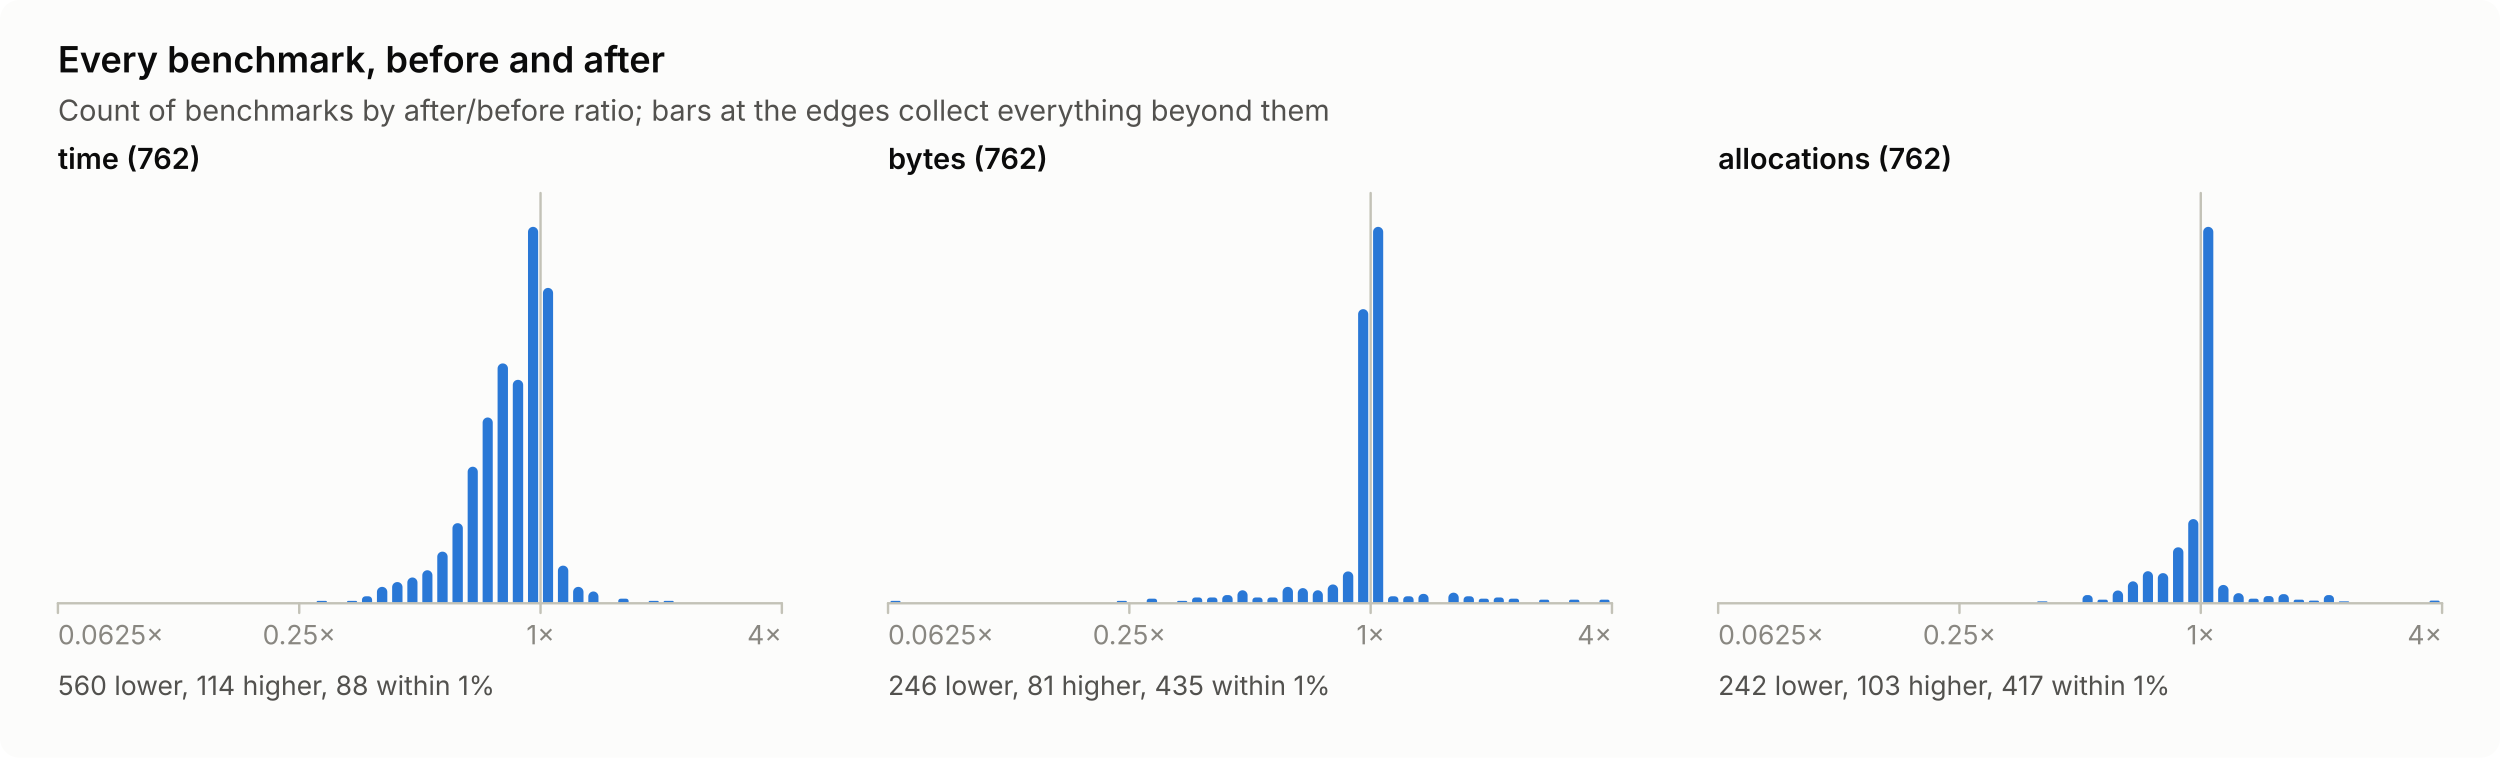
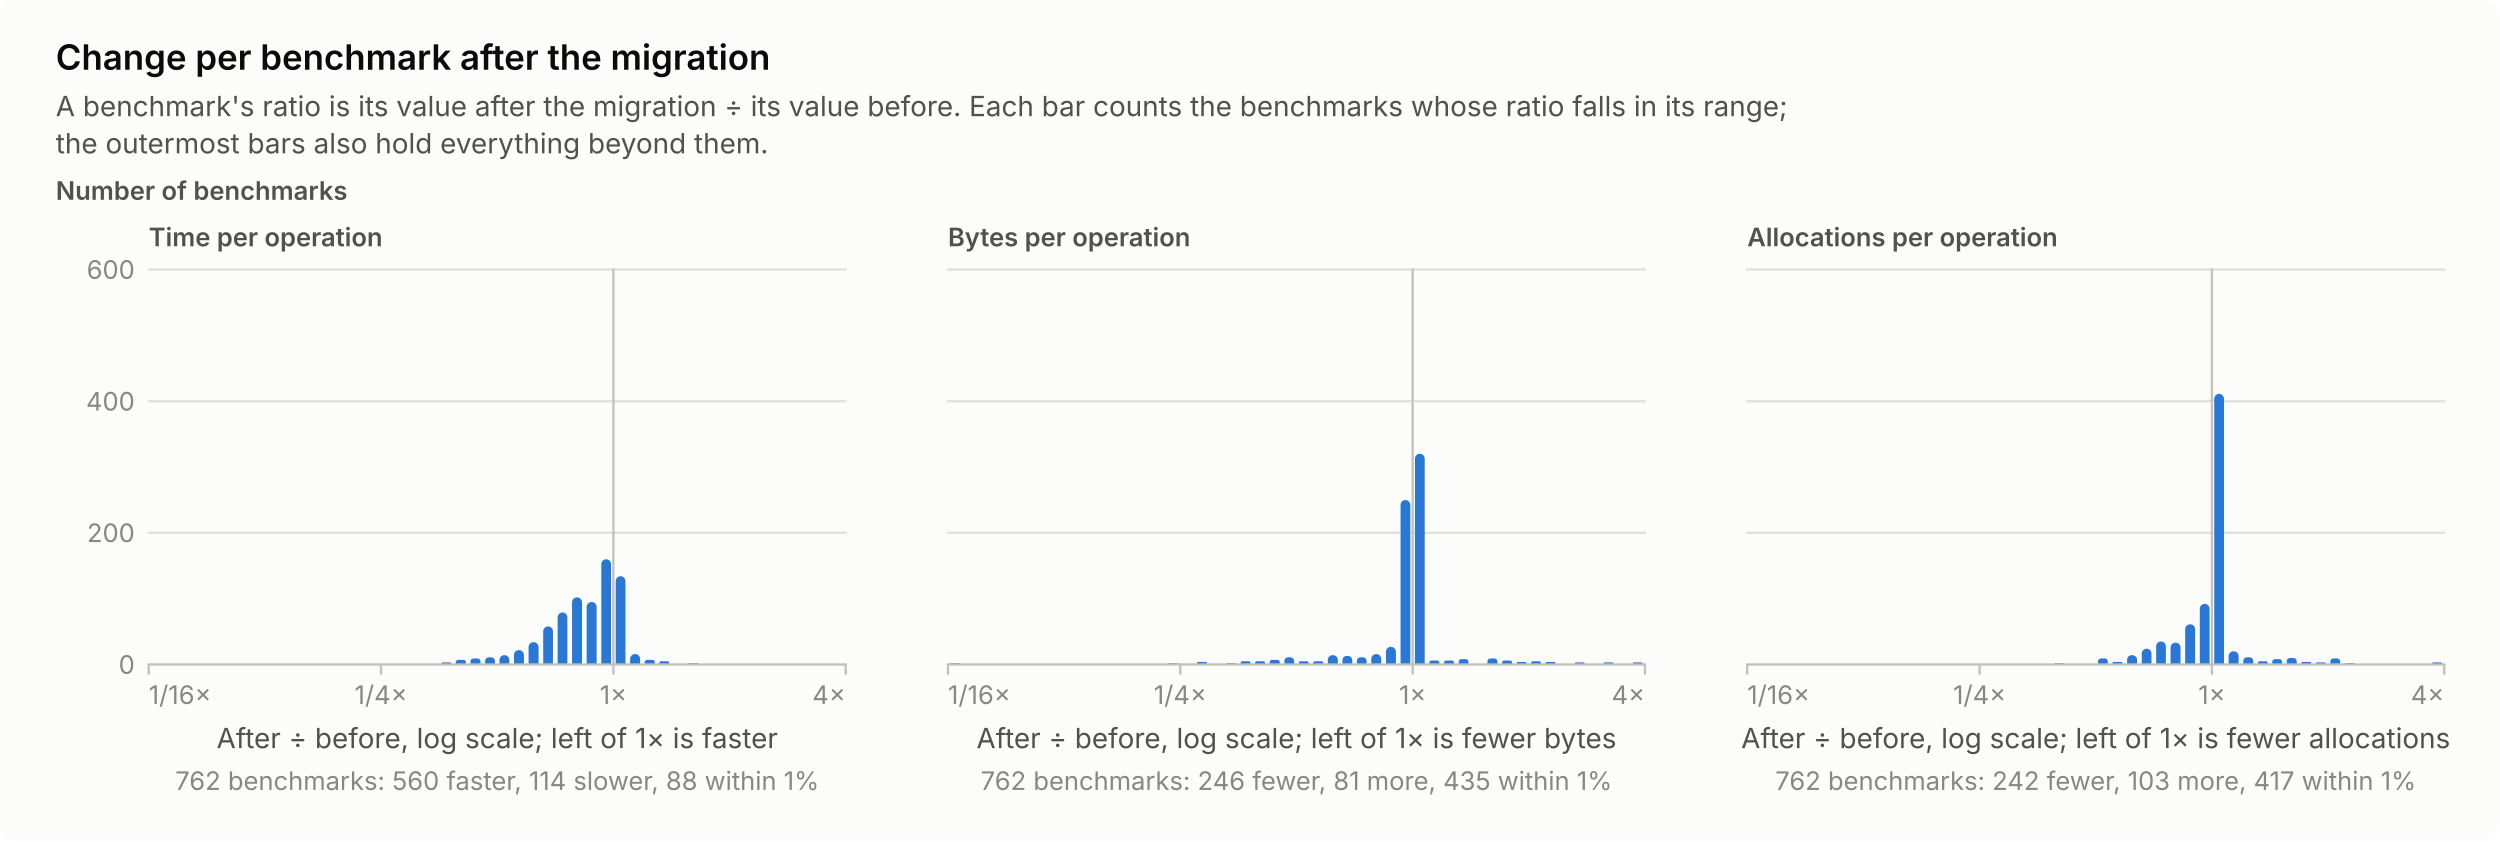
- <svg xmlns="http://www.w3.org/2000/svg" viewBox="0 0 1036 314" width="1036" height="314" font-family="system-ui, -apple-system, &quot;Segoe UI&quot;, sans-serif" role="img">
-   <rect width="1036" height="314" rx="8" fill="#fcfcfb" />
-   <text x="24.0" y="30.0" font-size="15" fill="#0b0b0b" text-anchor="start" font-weight="600">Every benchmark, before and after</text>
-   <text x="24.0" y="50.0" font-size="12" fill="#52514e" text-anchor="start" font-weight="400">Count of benchmarks by after/before ratio; bars at the edges collect everything beyond them</text>
-   <text x="24.0" y="70.0" font-size="12" fill="#0b0b0b" text-anchor="start" font-weight="600">time (762)</text>
-   <path d="M131.2 250.0 V249.5 A0.487 0.487 0 0 1 131.7 249.0 H135.0 A0.487 0.487 0 0 1 135.5 249.5 V250.0 Z" fill="#2a78d6" />
-   <path d="M143.8 250.0 V249.5 A0.487 0.487 0 0 1 144.2 249.0 H147.5 A0.487 0.487 0 0 1 148.0 249.5 V250.0 Z" fill="#2a78d6" />
-   <path d="M150.0 250.0 V248.5 A1.463 1.463 0 0 1 151.5 247.1 H152.8 A1.463 1.463 0 0 1 154.2 248.5 V250.0 Z" fill="#2a78d6" />
-   <path d="M156.2 250.0 V245.3 A2.125 2.125 0 0 1 158.4 243.2 H158.4 A2.125 2.125 0 0 1 160.5 245.3 V250.0 Z" fill="#2a78d6" />
-   <path d="M162.5 250.0 V243.3 A2.125 2.125 0 0 1 164.6 241.2 H164.6 A2.125 2.125 0 0 1 166.8 243.3 V250.0 Z" fill="#2a78d6" />
-   <path d="M168.8 250.0 V241.4 A2.125 2.125 0 0 1 170.9 239.3 H170.9 A2.125 2.125 0 0 1 173.0 241.4 V250.0 Z" fill="#2a78d6" />
-   <path d="M175.0 250.0 V238.5 A2.125 2.125 0 0 1 177.1 236.3 H177.1 A2.125 2.125 0 0 1 179.2 238.5 V250.0 Z" fill="#2a78d6" />
-   <path d="M181.2 250.0 V230.7 A2.125 2.125 0 0 1 183.4 228.6 H183.4 A2.125 2.125 0 0 1 185.5 230.7 V250.0 Z" fill="#2a78d6" />
-   <path d="M187.5 250.0 V219.0 A2.125 2.125 0 0 1 189.6 216.8 H189.6 A2.125 2.125 0 0 1 191.8 219.0 V250.0 Z" fill="#2a78d6" />
-   <path d="M193.8 250.0 V195.6 A2.125 2.125 0 0 1 195.9 193.4 H195.9 A2.125 2.125 0 0 1 198.0 195.6 V250.0 Z" fill="#2a78d6" />
-   <path d="M200.0 250.0 V175.1 A2.125 2.125 0 0 1 202.1 173.0 H202.1 A2.125 2.125 0 0 1 204.2 175.1 V250.0 Z" fill="#2a78d6" />
-   <path d="M206.2 250.0 V152.7 A2.125 2.125 0 0 1 208.4 150.6 H208.4 A2.125 2.125 0 0 1 210.5 152.7 V250.0 Z" fill="#2a78d6" />
-   <path d="M212.5 250.0 V159.5 A2.125 2.125 0 0 1 214.6 157.4 H214.6 A2.125 2.125 0 0 1 216.8 159.5 V250.0 Z" fill="#2a78d6" />
-   <path d="M218.8 250.0 V96.1 A2.125 2.125 0 0 1 220.9 94.0 H220.9 A2.125 2.125 0 0 1 223.0 96.1 V250.0 Z" fill="#2a78d6" />
-   <path d="M225.0 250.0 V121.5 A2.125 2.125 0 0 1 227.1 119.3 H227.1 A2.125 2.125 0 0 1 229.2 121.5 V250.0 Z" fill="#2a78d6" />
-   <path d="M231.2 250.0 V236.5 A2.125 2.125 0 0 1 233.4 234.4 H233.4 A2.125 2.125 0 0 1 235.5 236.5 V250.0 Z" fill="#2a78d6" />
-   <path d="M237.5 250.0 V245.3 A2.125 2.125 0 0 1 239.6 243.2 H239.6 A2.125 2.125 0 0 1 241.8 245.3 V250.0 Z" fill="#2a78d6" />
-   <path d="M243.8 250.0 V247.2 A2.125 2.125 0 0 1 245.9 245.1 H245.9 A2.125 2.125 0 0 1 248.0 247.2 V250.0 Z" fill="#2a78d6" />
-   <path d="M256.2 250.0 V249.0 A0.975 0.975 0 0 1 257.2 248.1 H259.5 A0.975 0.975 0 0 1 260.5 249.0 V250.0 Z" fill="#2a78d6" />
-   <path d="M268.8 250.0 V249.5 A0.487 0.487 0 0 1 269.2 249.0 H272.5 A0.487 0.487 0 0 1 273.0 249.5 V250.0 Z" fill="#2a78d6" />
-   <path d="M275.0 250.0 V249.5 A0.487 0.487 0 0 1 275.5 249.0 H278.8 A0.487 0.487 0 0 1 279.2 249.5 V250.0 Z" fill="#2a78d6" />
-   <line x1="24.0" y1="250.0" x2="324.0" y2="250.0" stroke="#c3c2b7" stroke-width="1" stroke-linecap="round" />
-   <line x1="24.0" y1="250.0" x2="24.0" y2="254.0" stroke="#c3c2b7" stroke-width="1" stroke-linecap="round" />
-   <text x="24.0" y="267.0" font-size="11" fill="#898781" text-anchor="start" font-variant-numeric="tabular-nums">0.0625×</text>
-   <line x1="124.0" y1="250.0" x2="124.0" y2="254.0" stroke="#c3c2b7" stroke-width="1" stroke-linecap="round" />
-   <text x="124.0" y="267.0" font-size="11" fill="#898781" text-anchor="middle" font-variant-numeric="tabular-nums">0.25×</text>
-   <line x1="224.0" y1="250.0" x2="224.0" y2="254.0" stroke="#c3c2b7" stroke-width="1" stroke-linecap="round" />
-   <text x="224.0" y="267.0" font-size="11" fill="#898781" text-anchor="middle" font-variant-numeric="tabular-nums">1×</text>
-   <line x1="324.0" y1="250.0" x2="324.0" y2="254.0" stroke="#c3c2b7" stroke-width="1" stroke-linecap="round" />
-   <text x="324.0" y="267.0" font-size="11" fill="#898781" text-anchor="end" font-variant-numeric="tabular-nums">4×</text>
-   <line x1="224.0" y1="80.0" x2="224.0" y2="250.0" stroke="#c3c2b7" stroke-width="1" stroke-linecap="round" />
-   <text x="24.0" y="288.0" font-size="11" fill="#52514e" text-anchor="start" font-weight="400">560 lower, 114 higher, 88 within 1%</text>
-   <text x="368.0" y="70.0" font-size="12" fill="#0b0b0b" text-anchor="start" font-weight="600">bytes (762)</text>
-   <path d="M369.0 250.0 V249.5 A0.487 0.487 0 0 1 369.5 249.0 H372.8 A0.487 0.487 0 0 1 373.2 249.5 V250.0 Z" fill="#2a78d6" />
-   <path d="M462.8 250.0 V249.5 A0.487 0.487 0 0 1 463.2 249.0 H466.5 A0.487 0.487 0 0 1 467.0 249.5 V250.0 Z" fill="#2a78d6" />
-   <path d="M475.2 250.0 V249.0 A0.975 0.975 0 0 1 476.2 248.1 H478.5 A0.975 0.975 0 0 1 479.5 249.0 V250.0 Z" fill="#2a78d6" />
-   <path d="M487.8 250.0 V249.5 A0.487 0.487 0 0 1 488.2 249.0 H491.5 A0.487 0.487 0 0 1 492.0 249.5 V250.0 Z" fill="#2a78d6" />
-   <path d="M494.0 250.0 V248.8 A1.219 1.219 0 0 1 495.2 247.6 H497.0 A1.219 1.219 0 0 1 498.2 248.8 V250.0 Z" fill="#2a78d6" />
-   <path d="M500.2 250.0 V248.8 A1.219 1.219 0 0 1 501.5 247.6 H503.3 A1.219 1.219 0 0 1 504.5 248.8 V250.0 Z" fill="#2a78d6" />
-   <path d="M506.5 250.0 V248.3 A1.706 1.706 0 0 1 508.2 246.6 H509.0 A1.706 1.706 0 0 1 510.8 248.3 V250.0 Z" fill="#2a78d6" />
-   <path d="M512.8 250.0 V246.8 A2.125 2.125 0 0 1 514.9 244.6 H514.9 A2.125 2.125 0 0 1 517.0 246.8 V250.0 Z" fill="#2a78d6" />
-   <path d="M519.0 250.0 V248.8 A1.219 1.219 0 0 1 520.2 247.6 H522.0 A1.219 1.219 0 0 1 523.2 248.8 V250.0 Z" fill="#2a78d6" />
-   <path d="M525.2 250.0 V248.8 A1.219 1.219 0 0 1 526.5 247.6 H528.3 A1.219 1.219 0 0 1 529.5 248.8 V250.0 Z" fill="#2a78d6" />
-   <path d="M531.5 250.0 V245.3 A2.125 2.125 0 0 1 533.6 243.2 H533.6 A2.125 2.125 0 0 1 535.8 245.3 V250.0 Z" fill="#2a78d6" />
-   <path d="M537.8 250.0 V245.8 A2.125 2.125 0 0 1 539.9 243.7 H539.9 A2.125 2.125 0 0 1 542.0 245.8 V250.0 Z" fill="#2a78d6" />
-   <path d="M544.0 250.0 V246.8 A2.125 2.125 0 0 1 546.1 244.6 H546.1 A2.125 2.125 0 0 1 548.2 246.8 V250.0 Z" fill="#2a78d6" />
-   <path d="M550.2 250.0 V244.3 A2.125 2.125 0 0 1 552.4 242.2 H552.4 A2.125 2.125 0 0 1 554.5 244.3 V250.0 Z" fill="#2a78d6" />
-   <path d="M556.5 250.0 V239.0 A2.125 2.125 0 0 1 558.6 236.8 H558.6 A2.125 2.125 0 0 1 560.8 239.0 V250.0 Z" fill="#2a78d6" />
-   <path d="M562.8 250.0 V130.2 A2.125 2.125 0 0 1 564.9 128.1 H564.9 A2.125 2.125 0 0 1 567.0 130.2 V250.0 Z" fill="#2a78d6" />
-   <path d="M569.0 250.0 V96.1 A2.125 2.125 0 0 1 571.1 94.0 H571.1 A2.125 2.125 0 0 1 573.2 96.1 V250.0 Z" fill="#2a78d6" />
-   <path d="M575.2 250.0 V248.5 A1.463 1.463 0 0 1 576.7 247.1 H578.0 A1.463 1.463 0 0 1 579.5 248.5 V250.0 Z" fill="#2a78d6" />
-   <path d="M581.5 250.0 V248.5 A1.463 1.463 0 0 1 583.0 247.1 H584.3 A1.463 1.463 0 0 1 585.8 248.5 V250.0 Z" fill="#2a78d6" />
-   <path d="M587.8 250.0 V248.1 A1.95 1.95 0 0 1 589.7 246.1 H590.0 A1.95 1.95 0 0 1 592.0 248.1 V250.0 Z" fill="#2a78d6" />
-   <path d="M600.2 250.0 V247.7 A2.125 2.125 0 0 1 602.4 245.6 H602.4 A2.125 2.125 0 0 1 604.5 247.7 V250.0 Z" fill="#2a78d6" />
-   <path d="M606.5 250.0 V248.5 A1.463 1.463 0 0 1 608.0 247.1 H609.3 A1.463 1.463 0 0 1 610.8 248.5 V250.0 Z" fill="#2a78d6" />
-   <path d="M612.8 250.0 V249.0 A0.975 0.975 0 0 1 613.7 248.1 H616.0 A0.975 0.975 0 0 1 617.0 249.0 V250.0 Z" fill="#2a78d6" />
-   <path d="M619.0 250.0 V248.8 A1.219 1.219 0 0 1 620.2 247.6 H622.0 A1.219 1.219 0 0 1 623.2 248.8 V250.0 Z" fill="#2a78d6" />
-   <path d="M625.2 250.0 V249.0 A0.975 0.975 0 0 1 626.2 248.1 H628.5 A0.975 0.975 0 0 1 629.5 249.0 V250.0 Z" fill="#2a78d6" />
-   <path d="M637.8 250.0 V249.3 A0.731 0.731 0 0 1 638.5 248.5 H641.3 A0.731 0.731 0 0 1 642.0 249.3 V250.0 Z" fill="#2a78d6" />
-   <path d="M650.2 250.0 V249.3 A0.731 0.731 0 0 1 651.0 248.5 H653.8 A0.731 0.731 0 0 1 654.5 249.3 V250.0 Z" fill="#2a78d6" />
-   <path d="M662.8 250.0 V249.3 A0.731 0.731 0 0 1 663.5 248.5 H666.3 A0.731 0.731 0 0 1 667.0 249.3 V250.0 Z" fill="#2a78d6" />
-   <line x1="368.0" y1="250.0" x2="668.0" y2="250.0" stroke="#c3c2b7" stroke-width="1" stroke-linecap="round" />
-   <line x1="368.0" y1="250.0" x2="368.0" y2="254.0" stroke="#c3c2b7" stroke-width="1" stroke-linecap="round" />
-   <text x="368.0" y="267.0" font-size="11" fill="#898781" text-anchor="start" font-variant-numeric="tabular-nums">0.0625×</text>
-   <line x1="468.0" y1="250.0" x2="468.0" y2="254.0" stroke="#c3c2b7" stroke-width="1" stroke-linecap="round" />
-   <text x="468.0" y="267.0" font-size="11" fill="#898781" text-anchor="middle" font-variant-numeric="tabular-nums">0.25×</text>
-   <line x1="568.0" y1="250.0" x2="568.0" y2="254.0" stroke="#c3c2b7" stroke-width="1" stroke-linecap="round" />
-   <text x="568.0" y="267.0" font-size="11" fill="#898781" text-anchor="middle" font-variant-numeric="tabular-nums">1×</text>
-   <line x1="668.0" y1="250.0" x2="668.0" y2="254.0" stroke="#c3c2b7" stroke-width="1" stroke-linecap="round" />
-   <text x="668.0" y="267.0" font-size="11" fill="#898781" text-anchor="end" font-variant-numeric="tabular-nums">4×</text>
-   <line x1="568.0" y1="80.0" x2="568.0" y2="250.0" stroke="#c3c2b7" stroke-width="1" stroke-linecap="round" />
-   <text x="368.0" y="288.0" font-size="11" fill="#52514e" text-anchor="start" font-weight="400">246 lower, 81 higher, 435 within 1%</text>
-   <text x="712.0" y="70.0" font-size="12" fill="#0b0b0b" text-anchor="start" font-weight="600">allocations (762)</text>
-   <path d="M844.2 250.0 V249.6 A0.38 0.38 0 0 1 844.6 249.2 H848.1 A0.38 0.38 0 0 1 848.5 249.6 V250.0 Z" fill="#2a78d6" />
-   <path d="M863.0 250.0 V248.3 A1.708 1.708 0 0 1 864.7 246.6 H865.5 A1.708 1.708 0 0 1 867.2 248.3 V250.0 Z" fill="#2a78d6" />
-   <path d="M869.2 250.0 V249.2 A0.759 0.759 0 0 1 870.0 248.5 H872.7 A0.759 0.759 0 0 1 873.5 249.2 V250.0 Z" fill="#2a78d6" />
-   <path d="M875.5 250.0 V246.8 A2.125 2.125 0 0 1 877.6 244.7 H877.6 A2.125 2.125 0 0 1 879.8 246.8 V250.0 Z" fill="#2a78d6" />
-   <path d="M881.8 250.0 V243.0 A2.125 2.125 0 0 1 883.9 240.9 H883.9 A2.125 2.125 0 0 1 886.0 243.0 V250.0 Z" fill="#2a78d6" />
-   <path d="M888.0 250.0 V238.8 A2.125 2.125 0 0 1 890.1 236.7 H890.1 A2.125 2.125 0 0 1 892.2 238.8 V250.0 Z" fill="#2a78d6" />
-   <path d="M894.2 250.0 V239.6 A2.125 2.125 0 0 1 896.4 237.5 H896.4 A2.125 2.125 0 0 1 898.5 239.6 V250.0 Z" fill="#2a78d6" />
-   <path d="M900.5 250.0 V229.0 A2.125 2.125 0 0 1 902.6 226.8 H902.6 A2.125 2.125 0 0 1 904.8 229.0 V250.0 Z" fill="#2a78d6" />
-   <path d="M906.8 250.0 V217.2 A2.125 2.125 0 0 1 908.9 215.1 H908.9 A2.125 2.125 0 0 1 911.0 217.2 V250.0 Z" fill="#2a78d6" />
-   <path d="M913.0 250.0 V96.1 A2.125 2.125 0 0 1 915.1 94.0 H915.1 A2.125 2.125 0 0 1 917.2 96.1 V250.0 Z" fill="#2a78d6" />
-   <path d="M919.2 250.0 V244.5 A2.125 2.125 0 0 1 921.4 242.4 H921.4 A2.125 2.125 0 0 1 923.5 244.5 V250.0 Z" fill="#2a78d6" />
-   <path d="M925.5 250.0 V247.9 A2.088 2.088 0 0 1 927.6 245.8 H927.7 A2.088 2.088 0 0 1 929.8 247.9 V250.0 Z" fill="#2a78d6" />
-   <path d="M931.8 250.0 V249.1 A0.949 0.949 0 0 1 932.7 248.1 H935.1 A0.949 0.949 0 0 1 936.0 249.1 V250.0 Z" fill="#2a78d6" />
-   <path d="M938.0 250.0 V248.5 A1.518 1.518 0 0 1 939.5 247.0 H940.7 A1.518 1.518 0 0 1 942.2 248.5 V250.0 Z" fill="#2a78d6" />
-   <path d="M944.2 250.0 V248.1 A1.898 1.898 0 0 1 946.1 246.2 H946.6 A1.898 1.898 0 0 1 948.5 248.1 V250.0 Z" fill="#2a78d6" />
-   <path d="M950.5 250.0 V249.2 A0.759 0.759 0 0 1 951.3 248.5 H954.0 A0.759 0.759 0 0 1 954.8 249.2 V250.0 Z" fill="#2a78d6" />
-   <path d="M956.8 250.0 V249.4 A0.569 0.569 0 0 1 957.3 248.9 H960.4 A0.569 0.569 0 0 1 961.0 249.4 V250.0 Z" fill="#2a78d6" />
-   <path d="M963.0 250.0 V248.3 A1.708 1.708 0 0 1 964.7 246.6 H965.5 A1.708 1.708 0 0 1 967.2 248.3 V250.0 Z" fill="#2a78d6" />
-   <path d="M969.2 250.0 V249.6 A0.38 0.38 0 0 1 969.6 249.2 H973.1 A0.38 0.38 0 0 1 973.5 249.6 V250.0 Z" fill="#2a78d6" />
-   <path d="M1006.8 250.0 V249.4 A0.569 0.569 0 0 1 1007.3 248.9 H1010.4 A0.569 0.569 0 0 1 1011.0 249.4 V250.0 Z" fill="#2a78d6" />
-   <line x1="712.0" y1="250.0" x2="1012.0" y2="250.0" stroke="#c3c2b7" stroke-width="1" stroke-linecap="round" />
-   <line x1="712.0" y1="250.0" x2="712.0" y2="254.0" stroke="#c3c2b7" stroke-width="1" stroke-linecap="round" />
-   <text x="712.0" y="267.0" font-size="11" fill="#898781" text-anchor="start" font-variant-numeric="tabular-nums">0.0625×</text>
-   <line x1="812.0" y1="250.0" x2="812.0" y2="254.0" stroke="#c3c2b7" stroke-width="1" stroke-linecap="round" />
-   <text x="812.0" y="267.0" font-size="11" fill="#898781" text-anchor="middle" font-variant-numeric="tabular-nums">0.25×</text>
-   <line x1="912.0" y1="250.0" x2="912.0" y2="254.0" stroke="#c3c2b7" stroke-width="1" stroke-linecap="round" />
-   <text x="912.0" y="267.0" font-size="11" fill="#898781" text-anchor="middle" font-variant-numeric="tabular-nums">1×</text>
-   <line x1="1012.0" y1="250.0" x2="1012.0" y2="254.0" stroke="#c3c2b7" stroke-width="1" stroke-linecap="round" />
-   <text x="1012.0" y="267.0" font-size="11" fill="#898781" text-anchor="end" font-variant-numeric="tabular-nums">4×</text>
-   <line x1="912.0" y1="80.0" x2="912.0" y2="250.0" stroke="#c3c2b7" stroke-width="1" stroke-linecap="round" />
-   <text x="712.0" y="288.0" font-size="11" fill="#52514e" text-anchor="start" font-weight="400">242 lower, 103 higher, 417 within 1%</text>
+ <svg xmlns="http://www.w3.org/2000/svg" viewBox="0 0 1076 362" width="1076" height="362" font-family="system-ui, -apple-system, &quot;Segoe UI&quot;, sans-serif" role="img">
+   <rect width="1076" height="362" rx="8" fill="#fcfcfb" />
+   <text x="24.0" y="30.0" font-size="15" fill="#0b0b0b" text-anchor="start" font-weight="600">Change per benchmark after the migration</text>
+   <text x="24.0" y="50.0" font-size="12" fill="#52514e" text-anchor="start" font-weight="400">A benchmark's ratio is its value after the migration ÷ its value before. Each bar counts the benchmarks whose ratio falls in its range;</text>
+   <text x="24.0" y="66.0" font-size="12" fill="#52514e" text-anchor="start" font-weight="400">the outermost bars also hold everything beyond them.</text>
+   <text x="24.0" y="86.0" font-size="11" fill="#52514e" text-anchor="start" font-weight="600">Number of benchmarks</text>
+   <line x1="64.0" y1="229.3" x2="364.0" y2="229.3" stroke="#e1e0d9" stroke-width="1" stroke-linecap="round" />
+   <text x="58.0" y="233.3" font-size="11" fill="#898781" text-anchor="end" font-variant-numeric="tabular-nums">200</text>
+   <line x1="64.0" y1="172.7" x2="364.0" y2="172.7" stroke="#e1e0d9" stroke-width="1" stroke-linecap="round" />
+   <text x="58.0" y="176.7" font-size="11" fill="#898781" text-anchor="end" font-variant-numeric="tabular-nums">400</text>
+   <line x1="64.0" y1="116.0" x2="364.0" y2="116.0" stroke="#e1e0d9" stroke-width="1" stroke-linecap="round" />
+   <text x="58.0" y="120.0" font-size="11" fill="#898781" text-anchor="end" font-variant-numeric="tabular-nums">600</text>
+   <text x="58.0" y="290.0" font-size="11" fill="#898781" text-anchor="end" font-variant-numeric="tabular-nums">0</text>
+   <text x="64.0" y="106.0" font-size="11" fill="#52514e" text-anchor="start" font-weight="600">Time per operation</text>
+   <path d="M190.0 286.0 V285.6 A0.425 0.425 0 0 1 190.4 285.1 H193.8 A0.425 0.425 0 0 1 194.2 285.6 V286.0 Z" fill="#2a78d6" />
+   <path d="M196.2 286.0 V285.0 A0.992 0.992 0 0 1 197.2 284.0 H199.5 A0.992 0.992 0 0 1 200.5 285.0 V286.0 Z" fill="#2a78d6" />
+   <path d="M202.5 286.0 V284.7 A1.275 1.275 0 0 1 203.8 283.4 H205.5 A1.275 1.275 0 0 1 206.8 284.7 V286.0 Z" fill="#2a78d6" />
+   <path d="M208.8 286.0 V284.4 A1.558 1.558 0 0 1 210.3 282.9 H211.4 A1.558 1.558 0 0 1 213.0 284.4 V286.0 Z" fill="#2a78d6" />
+   <path d="M215.0 286.0 V284.0 A1.983 1.983 0 0 1 217.0 282.0 H217.3 A1.983 1.983 0 0 1 219.2 284.0 V286.0 Z" fill="#2a78d6" />
+   <path d="M221.2 286.0 V281.9 A2.125 2.125 0 0 1 223.4 279.8 H223.4 A2.125 2.125 0 0 1 225.5 281.9 V286.0 Z" fill="#2a78d6" />
+   <path d="M227.5 286.0 V278.5 A2.125 2.125 0 0 1 229.6 276.4 H229.6 A2.125 2.125 0 0 1 231.8 278.5 V286.0 Z" fill="#2a78d6" />
+   <path d="M233.8 286.0 V271.7 A2.125 2.125 0 0 1 235.9 269.6 H235.9 A2.125 2.125 0 0 1 238.0 271.7 V286.0 Z" fill="#2a78d6" />
+   <path d="M240.0 286.0 V265.7 A2.125 2.125 0 0 1 242.1 263.6 H242.1 A2.125 2.125 0 0 1 244.2 265.7 V286.0 Z" fill="#2a78d6" />
+   <path d="M246.2 286.0 V259.2 A2.125 2.125 0 0 1 248.4 257.1 H248.4 A2.125 2.125 0 0 1 250.5 259.2 V286.0 Z" fill="#2a78d6" />
+   <path d="M252.5 286.0 V261.2 A2.125 2.125 0 0 1 254.6 259.1 H254.6 A2.125 2.125 0 0 1 256.8 261.2 V286.0 Z" fill="#2a78d6" />
+   <path d="M258.8 286.0 V242.8 A2.125 2.125 0 0 1 260.9 240.7 H260.9 A2.125 2.125 0 0 1 263.0 242.8 V286.0 Z" fill="#2a78d6" />
+   <path d="M265.0 286.0 V250.2 A2.125 2.125 0 0 1 267.1 248.0 H267.1 A2.125 2.125 0 0 1 269.2 250.2 V286.0 Z" fill="#2a78d6" />
+   <path d="M271.2 286.0 V283.6 A2.125 2.125 0 0 1 273.4 281.5 H273.4 A2.125 2.125 0 0 1 275.5 283.6 V286.0 Z" fill="#2a78d6" />
+   <path d="M277.5 286.0 V285.0 A0.992 0.992 0 0 1 278.5 284.0 H280.8 A0.992 0.992 0 0 1 281.8 285.0 V286.0 Z" fill="#2a78d6" />
+   <path d="M283.8 286.0 V285.3 A0.708 0.708 0 0 1 284.5 284.6 H287.3 A0.708 0.708 0 0 1 288.0 285.3 V286.0 Z" fill="#2a78d6" />
+   <path d="M296.2 286.0 V285.7 A0.283 0.283 0 0 1 296.5 285.4 H300.2 A0.283 0.283 0 0 1 300.5 285.7 V286.0 Z" fill="#2a78d6" />
+   <line x1="64.0" y1="286.0" x2="364.0" y2="286.0" stroke="#c3c2b7" stroke-width="1" stroke-linecap="round" />
+   <line x1="64.0" y1="286.0" x2="64.0" y2="290.0" stroke="#c3c2b7" stroke-width="1" stroke-linecap="round" />
+   <text x="64.0" y="303.0" font-size="11" fill="#898781" text-anchor="start" font-variant-numeric="tabular-nums">1/16×</text>
+   <line x1="164.0" y1="286.0" x2="164.0" y2="290.0" stroke="#c3c2b7" stroke-width="1" stroke-linecap="round" />
+   <text x="164.0" y="303.0" font-size="11" fill="#898781" text-anchor="middle" font-variant-numeric="tabular-nums">1/4×</text>
+   <line x1="264.0" y1="286.0" x2="264.0" y2="290.0" stroke="#c3c2b7" stroke-width="1" stroke-linecap="round" />
+   <text x="264.0" y="303.0" font-size="11" fill="#898781" text-anchor="middle" font-variant-numeric="tabular-nums">1×</text>
+   <line x1="364.0" y1="286.0" x2="364.0" y2="290.0" stroke="#c3c2b7" stroke-width="1" stroke-linecap="round" />
+   <text x="364.0" y="303.0" font-size="11" fill="#898781" text-anchor="end" font-variant-numeric="tabular-nums">4×</text>
+   <line x1="264.0" y1="116.0" x2="264.0" y2="286.0" stroke="#c3c2b7" stroke-width="1" stroke-linecap="round" />
+   <text x="214.0" y="322.0" font-size="12" fill="#52514e" text-anchor="middle" font-weight="400">After ÷ before, log scale; left of 1× is faster</text>
+   <text x="214.0" y="340.0" font-size="11" fill="#898781" text-anchor="middle" font-weight="400">762 benchmarks: 560 faster, 114 slower, 88 within 1%</text>
+   <line x1="408.0" y1="229.3" x2="708.0" y2="229.3" stroke="#e1e0d9" stroke-width="1" stroke-linecap="round" />
+   <line x1="408.0" y1="172.7" x2="708.0" y2="172.7" stroke="#e1e0d9" stroke-width="1" stroke-linecap="round" />
+   <line x1="408.0" y1="116.0" x2="708.0" y2="116.0" stroke="#e1e0d9" stroke-width="1" stroke-linecap="round" />
+   <text x="408.0" y="106.0" font-size="11" fill="#52514e" text-anchor="start" font-weight="600">Bytes per operation</text>
+   <path d="M409.0 286.0 V285.7 A0.283 0.283 0 0 1 409.3 285.4 H413.0 A0.283 0.283 0 0 1 413.2 285.7 V286.0 Z" fill="#2a78d6" />
+   <path d="M502.8 286.0 V285.7 A0.283 0.283 0 0 1 503.0 285.4 H506.7 A0.283 0.283 0 0 1 507.0 285.7 V286.0 Z" fill="#2a78d6" />
+   <path d="M515.2 286.0 V285.4 A0.567 0.567 0 0 1 515.8 284.9 H518.9 A0.567 0.567 0 0 1 519.5 285.4 V286.0 Z" fill="#2a78d6" />
+   <path d="M527.8 286.0 V285.7 A0.283 0.283 0 0 1 528.0 285.4 H531.7 A0.283 0.283 0 0 1 532.0 285.7 V286.0 Z" fill="#2a78d6" />
+   <path d="M534.0 286.0 V285.3 A0.708 0.708 0 0 1 534.7 284.6 H537.5 A0.708 0.708 0 0 1 538.2 285.3 V286.0 Z" fill="#2a78d6" />
+   <path d="M540.2 286.0 V285.3 A0.708 0.708 0 0 1 541.0 284.6 H543.8 A0.708 0.708 0 0 1 544.5 285.3 V286.0 Z" fill="#2a78d6" />
+   <path d="M546.5 286.0 V285.0 A0.992 0.992 0 0 1 547.5 284.0 H549.8 A0.992 0.992 0 0 1 550.8 285.0 V286.0 Z" fill="#2a78d6" />
+   <path d="M552.8 286.0 V284.4 A1.558 1.558 0 0 1 554.3 282.9 H555.4 A1.558 1.558 0 0 1 557.0 284.4 V286.0 Z" fill="#2a78d6" />
+   <path d="M559.0 286.0 V285.3 A0.708 0.708 0 0 1 559.7 284.6 H562.5 A0.708 0.708 0 0 1 563.2 285.3 V286.0 Z" fill="#2a78d6" />
+   <path d="M565.2 286.0 V285.3 A0.708 0.708 0 0 1 566.0 284.6 H568.8 A0.708 0.708 0 0 1 569.5 285.3 V286.0 Z" fill="#2a78d6" />
+   <path d="M571.5 286.0 V284.0 A1.983 1.983 0 0 1 573.5 282.0 H573.8 A1.983 1.983 0 0 1 575.8 284.0 V286.0 Z" fill="#2a78d6" />
+   <path d="M577.8 286.0 V284.2 A1.842 1.842 0 0 1 579.6 282.3 H580.2 A1.842 1.842 0 0 1 582.0 284.2 V286.0 Z" fill="#2a78d6" />
+   <path d="M584.0 286.0 V284.4 A1.558 1.558 0 0 1 585.6 282.9 H586.7 A1.558 1.558 0 0 1 588.2 284.4 V286.0 Z" fill="#2a78d6" />
+   <path d="M590.2 286.0 V283.6 A2.125 2.125 0 0 1 592.4 281.5 H592.4 A2.125 2.125 0 0 1 594.5 283.6 V286.0 Z" fill="#2a78d6" />
+   <path d="M596.5 286.0 V280.5 A2.125 2.125 0 0 1 598.6 278.4 H598.6 A2.125 2.125 0 0 1 600.8 280.5 V286.0 Z" fill="#2a78d6" />
+   <path d="M602.8 286.0 V217.3 A2.125 2.125 0 0 1 604.9 215.2 H604.9 A2.125 2.125 0 0 1 607.0 217.3 V286.0 Z" fill="#2a78d6" />
+   <path d="M609.0 286.0 V197.5 A2.125 2.125 0 0 1 611.1 195.3 H611.1 A2.125 2.125 0 0 1 613.2 197.5 V286.0 Z" fill="#2a78d6" />
+   <path d="M615.2 286.0 V285.1 A0.85 0.85 0 0 1 616.1 284.3 H618.6 A0.85 0.85 0 0 1 619.5 285.1 V286.0 Z" fill="#2a78d6" />
+   <path d="M621.5 286.0 V285.1 A0.85 0.85 0 0 1 622.4 284.3 H624.9 A0.85 0.85 0 0 1 625.8 285.1 V286.0 Z" fill="#2a78d6" />
+   <path d="M627.8 286.0 V284.9 A1.133 1.133 0 0 1 628.9 283.7 H630.9 A1.133 1.133 0 0 1 632.0 284.9 V286.0 Z" fill="#2a78d6" />
+   <path d="M640.2 286.0 V284.7 A1.275 1.275 0 0 1 641.5 283.4 H643.2 A1.275 1.275 0 0 1 644.5 284.7 V286.0 Z" fill="#2a78d6" />
+   <path d="M646.5 286.0 V285.1 A0.85 0.85 0 0 1 647.4 284.3 H649.9 A0.85 0.85 0 0 1 650.8 285.1 V286.0 Z" fill="#2a78d6" />
+   <path d="M652.8 286.0 V285.4 A0.567 0.567 0 0 1 653.3 284.9 H656.4 A0.567 0.567 0 0 1 657.0 285.4 V286.0 Z" fill="#2a78d6" />
+   <path d="M659.0 286.0 V285.3 A0.708 0.708 0 0 1 659.7 284.6 H662.5 A0.708 0.708 0 0 1 663.2 285.3 V286.0 Z" fill="#2a78d6" />
+   <path d="M665.2 286.0 V285.4 A0.567 0.567 0 0 1 665.8 284.9 H668.9 A0.567 0.567 0 0 1 669.5 285.4 V286.0 Z" fill="#2a78d6" />
+   <path d="M677.8 286.0 V285.6 A0.425 0.425 0 0 1 678.2 285.1 H681.6 A0.425 0.425 0 0 1 682.0 285.6 V286.0 Z" fill="#2a78d6" />
+   <path d="M690.2 286.0 V285.6 A0.425 0.425 0 0 1 690.7 285.1 H694.1 A0.425 0.425 0 0 1 694.5 285.6 V286.0 Z" fill="#2a78d6" />
+   <path d="M702.8 286.0 V285.6 A0.425 0.425 0 0 1 703.2 285.1 H706.6 A0.425 0.425 0 0 1 707.0 285.6 V286.0 Z" fill="#2a78d6" />
+   <line x1="408.0" y1="286.0" x2="708.0" y2="286.0" stroke="#c3c2b7" stroke-width="1" stroke-linecap="round" />
+   <line x1="408.0" y1="286.0" x2="408.0" y2="290.0" stroke="#c3c2b7" stroke-width="1" stroke-linecap="round" />
+   <text x="408.0" y="303.0" font-size="11" fill="#898781" text-anchor="start" font-variant-numeric="tabular-nums">1/16×</text>
+   <line x1="508.0" y1="286.0" x2="508.0" y2="290.0" stroke="#c3c2b7" stroke-width="1" stroke-linecap="round" />
+   <text x="508.0" y="303.0" font-size="11" fill="#898781" text-anchor="middle" font-variant-numeric="tabular-nums">1/4×</text>
+   <line x1="608.0" y1="286.0" x2="608.0" y2="290.0" stroke="#c3c2b7" stroke-width="1" stroke-linecap="round" />
+   <text x="608.0" y="303.0" font-size="11" fill="#898781" text-anchor="middle" font-variant-numeric="tabular-nums">1×</text>
+   <line x1="708.0" y1="286.0" x2="708.0" y2="290.0" stroke="#c3c2b7" stroke-width="1" stroke-linecap="round" />
+   <text x="708.0" y="303.0" font-size="11" fill="#898781" text-anchor="end" font-variant-numeric="tabular-nums">4×</text>
+   <line x1="608.0" y1="116.0" x2="608.0" y2="286.0" stroke="#c3c2b7" stroke-width="1" stroke-linecap="round" />
+   <text x="558.0" y="322.0" font-size="12" fill="#52514e" text-anchor="middle" font-weight="400">After ÷ before, log scale; left of 1× is fewer bytes</text>
+   <text x="558.0" y="340.0" font-size="11" fill="#898781" text-anchor="middle" font-weight="400">762 benchmarks: 246 fewer, 81 more, 435 within 1%</text>
+   <line x1="752.0" y1="229.3" x2="1052.0" y2="229.3" stroke="#e1e0d9" stroke-width="1" stroke-linecap="round" />
+   <line x1="752.0" y1="172.7" x2="1052.0" y2="172.7" stroke="#e1e0d9" stroke-width="1" stroke-linecap="round" />
+   <line x1="752.0" y1="116.0" x2="1052.0" y2="116.0" stroke="#e1e0d9" stroke-width="1" stroke-linecap="round" />
+   <text x="752.0" y="106.0" font-size="11" fill="#52514e" text-anchor="start" font-weight="600">Allocations per operation</text>
+   <path d="M884.2 286.0 V285.7 A0.283 0.283 0 0 1 884.5 285.4 H888.2 A0.283 0.283 0 0 1 888.5 285.7 V286.0 Z" fill="#2a78d6" />
+   <path d="M903.0 286.0 V284.7 A1.275 1.275 0 0 1 904.3 283.4 H906.0 A1.275 1.275 0 0 1 907.2 284.7 V286.0 Z" fill="#2a78d6" />
+   <path d="M909.2 286.0 V285.4 A0.567 0.567 0 0 1 909.8 284.9 H912.9 A0.567 0.567 0 0 1 913.5 285.4 V286.0 Z" fill="#2a78d6" />
+   <path d="M915.5 286.0 V284.0 A1.983 1.983 0 0 1 917.5 282.0 H917.8 A1.983 1.983 0 0 1 919.8 284.0 V286.0 Z" fill="#2a78d6" />
+   <path d="M921.8 286.0 V281.3 A2.125 2.125 0 0 1 923.9 279.2 H923.9 A2.125 2.125 0 0 1 926.0 281.3 V286.0 Z" fill="#2a78d6" />
+   <path d="M928.0 286.0 V278.2 A2.125 2.125 0 0 1 930.1 276.1 H930.1 A2.125 2.125 0 0 1 932.2 278.2 V286.0 Z" fill="#2a78d6" />
+   <path d="M934.2 286.0 V278.8 A2.125 2.125 0 0 1 936.4 276.6 H936.4 A2.125 2.125 0 0 1 938.5 278.8 V286.0 Z" fill="#2a78d6" />
+   <path d="M940.5 286.0 V270.8 A2.125 2.125 0 0 1 942.6 268.7 H942.6 A2.125 2.125 0 0 1 944.8 270.8 V286.0 Z" fill="#2a78d6" />
+   <path d="M946.8 286.0 V262.1 A2.125 2.125 0 0 1 948.9 259.9 H948.9 A2.125 2.125 0 0 1 951.0 262.1 V286.0 Z" fill="#2a78d6" />
+   <path d="M953.0 286.0 V171.7 A2.125 2.125 0 0 1 955.1 169.5 H955.1 A2.125 2.125 0 0 1 957.2 171.7 V286.0 Z" fill="#2a78d6" />
+   <path d="M959.2 286.0 V282.5 A2.125 2.125 0 0 1 961.4 280.3 H961.4 A2.125 2.125 0 0 1 963.5 282.5 V286.0 Z" fill="#2a78d6" />
+   <path d="M965.5 286.0 V284.4 A1.558 1.558 0 0 1 967.1 282.9 H968.2 A1.558 1.558 0 0 1 969.8 284.4 V286.0 Z" fill="#2a78d6" />
+   <path d="M971.8 286.0 V285.3 A0.708 0.708 0 0 1 972.5 284.6 H975.3 A0.708 0.708 0 0 1 976.0 285.3 V286.0 Z" fill="#2a78d6" />
+   <path d="M978.0 286.0 V284.9 A1.133 1.133 0 0 1 979.1 283.7 H981.1 A1.133 1.133 0 0 1 982.2 284.9 V286.0 Z" fill="#2a78d6" />
+   <path d="M984.2 286.0 V284.6 A1.417 1.417 0 0 1 985.7 283.2 H987.1 A1.417 1.417 0 0 1 988.5 284.6 V286.0 Z" fill="#2a78d6" />
+   <path d="M990.5 286.0 V285.4 A0.567 0.567 0 0 1 991.1 284.9 H994.2 A0.567 0.567 0 0 1 994.8 285.4 V286.0 Z" fill="#2a78d6" />
+   <path d="M996.8 286.0 V285.6 A0.425 0.425 0 0 1 997.2 285.1 H1000.6 A0.425 0.425 0 0 1 1001.0 285.6 V286.0 Z" fill="#2a78d6" />
+   <path d="M1003.0 286.0 V284.7 A1.275 1.275 0 0 1 1004.3 283.4 H1006.0 A1.275 1.275 0 0 1 1007.2 284.7 V286.0 Z" fill="#2a78d6" />
+   <path d="M1009.2 286.0 V285.7 A0.283 0.283 0 0 1 1009.5 285.4 H1013.2 A0.283 0.283 0 0 1 1013.5 285.7 V286.0 Z" fill="#2a78d6" />
+   <path d="M1046.8 286.0 V285.6 A0.425 0.425 0 0 1 1047.2 285.1 H1050.6 A0.425 0.425 0 0 1 1051.0 285.6 V286.0 Z" fill="#2a78d6" />
+   <line x1="752.0" y1="286.0" x2="1052.0" y2="286.0" stroke="#c3c2b7" stroke-width="1" stroke-linecap="round" />
+   <line x1="752.0" y1="286.0" x2="752.0" y2="290.0" stroke="#c3c2b7" stroke-width="1" stroke-linecap="round" />
+   <text x="752.0" y="303.0" font-size="11" fill="#898781" text-anchor="start" font-variant-numeric="tabular-nums">1/16×</text>
+   <line x1="852.0" y1="286.0" x2="852.0" y2="290.0" stroke="#c3c2b7" stroke-width="1" stroke-linecap="round" />
+   <text x="852.0" y="303.0" font-size="11" fill="#898781" text-anchor="middle" font-variant-numeric="tabular-nums">1/4×</text>
+   <line x1="952.0" y1="286.0" x2="952.0" y2="290.0" stroke="#c3c2b7" stroke-width="1" stroke-linecap="round" />
+   <text x="952.0" y="303.0" font-size="11" fill="#898781" text-anchor="middle" font-variant-numeric="tabular-nums">1×</text>
+   <line x1="1052.0" y1="286.0" x2="1052.0" y2="290.0" stroke="#c3c2b7" stroke-width="1" stroke-linecap="round" />
+   <text x="1052.0" y="303.0" font-size="11" fill="#898781" text-anchor="end" font-variant-numeric="tabular-nums">4×</text>
+   <line x1="952.0" y1="116.0" x2="952.0" y2="286.0" stroke="#c3c2b7" stroke-width="1" stroke-linecap="round" />
+   <text x="902.0" y="322.0" font-size="12" fill="#52514e" text-anchor="middle" font-weight="400">After ÷ before, log scale; left of 1× is fewer allocations</text>
+   <text x="902.0" y="340.0" font-size="11" fill="#898781" text-anchor="middle" font-weight="400">762 benchmarks: 242 fewer, 103 more, 417 within 1%</text>
</svg>
